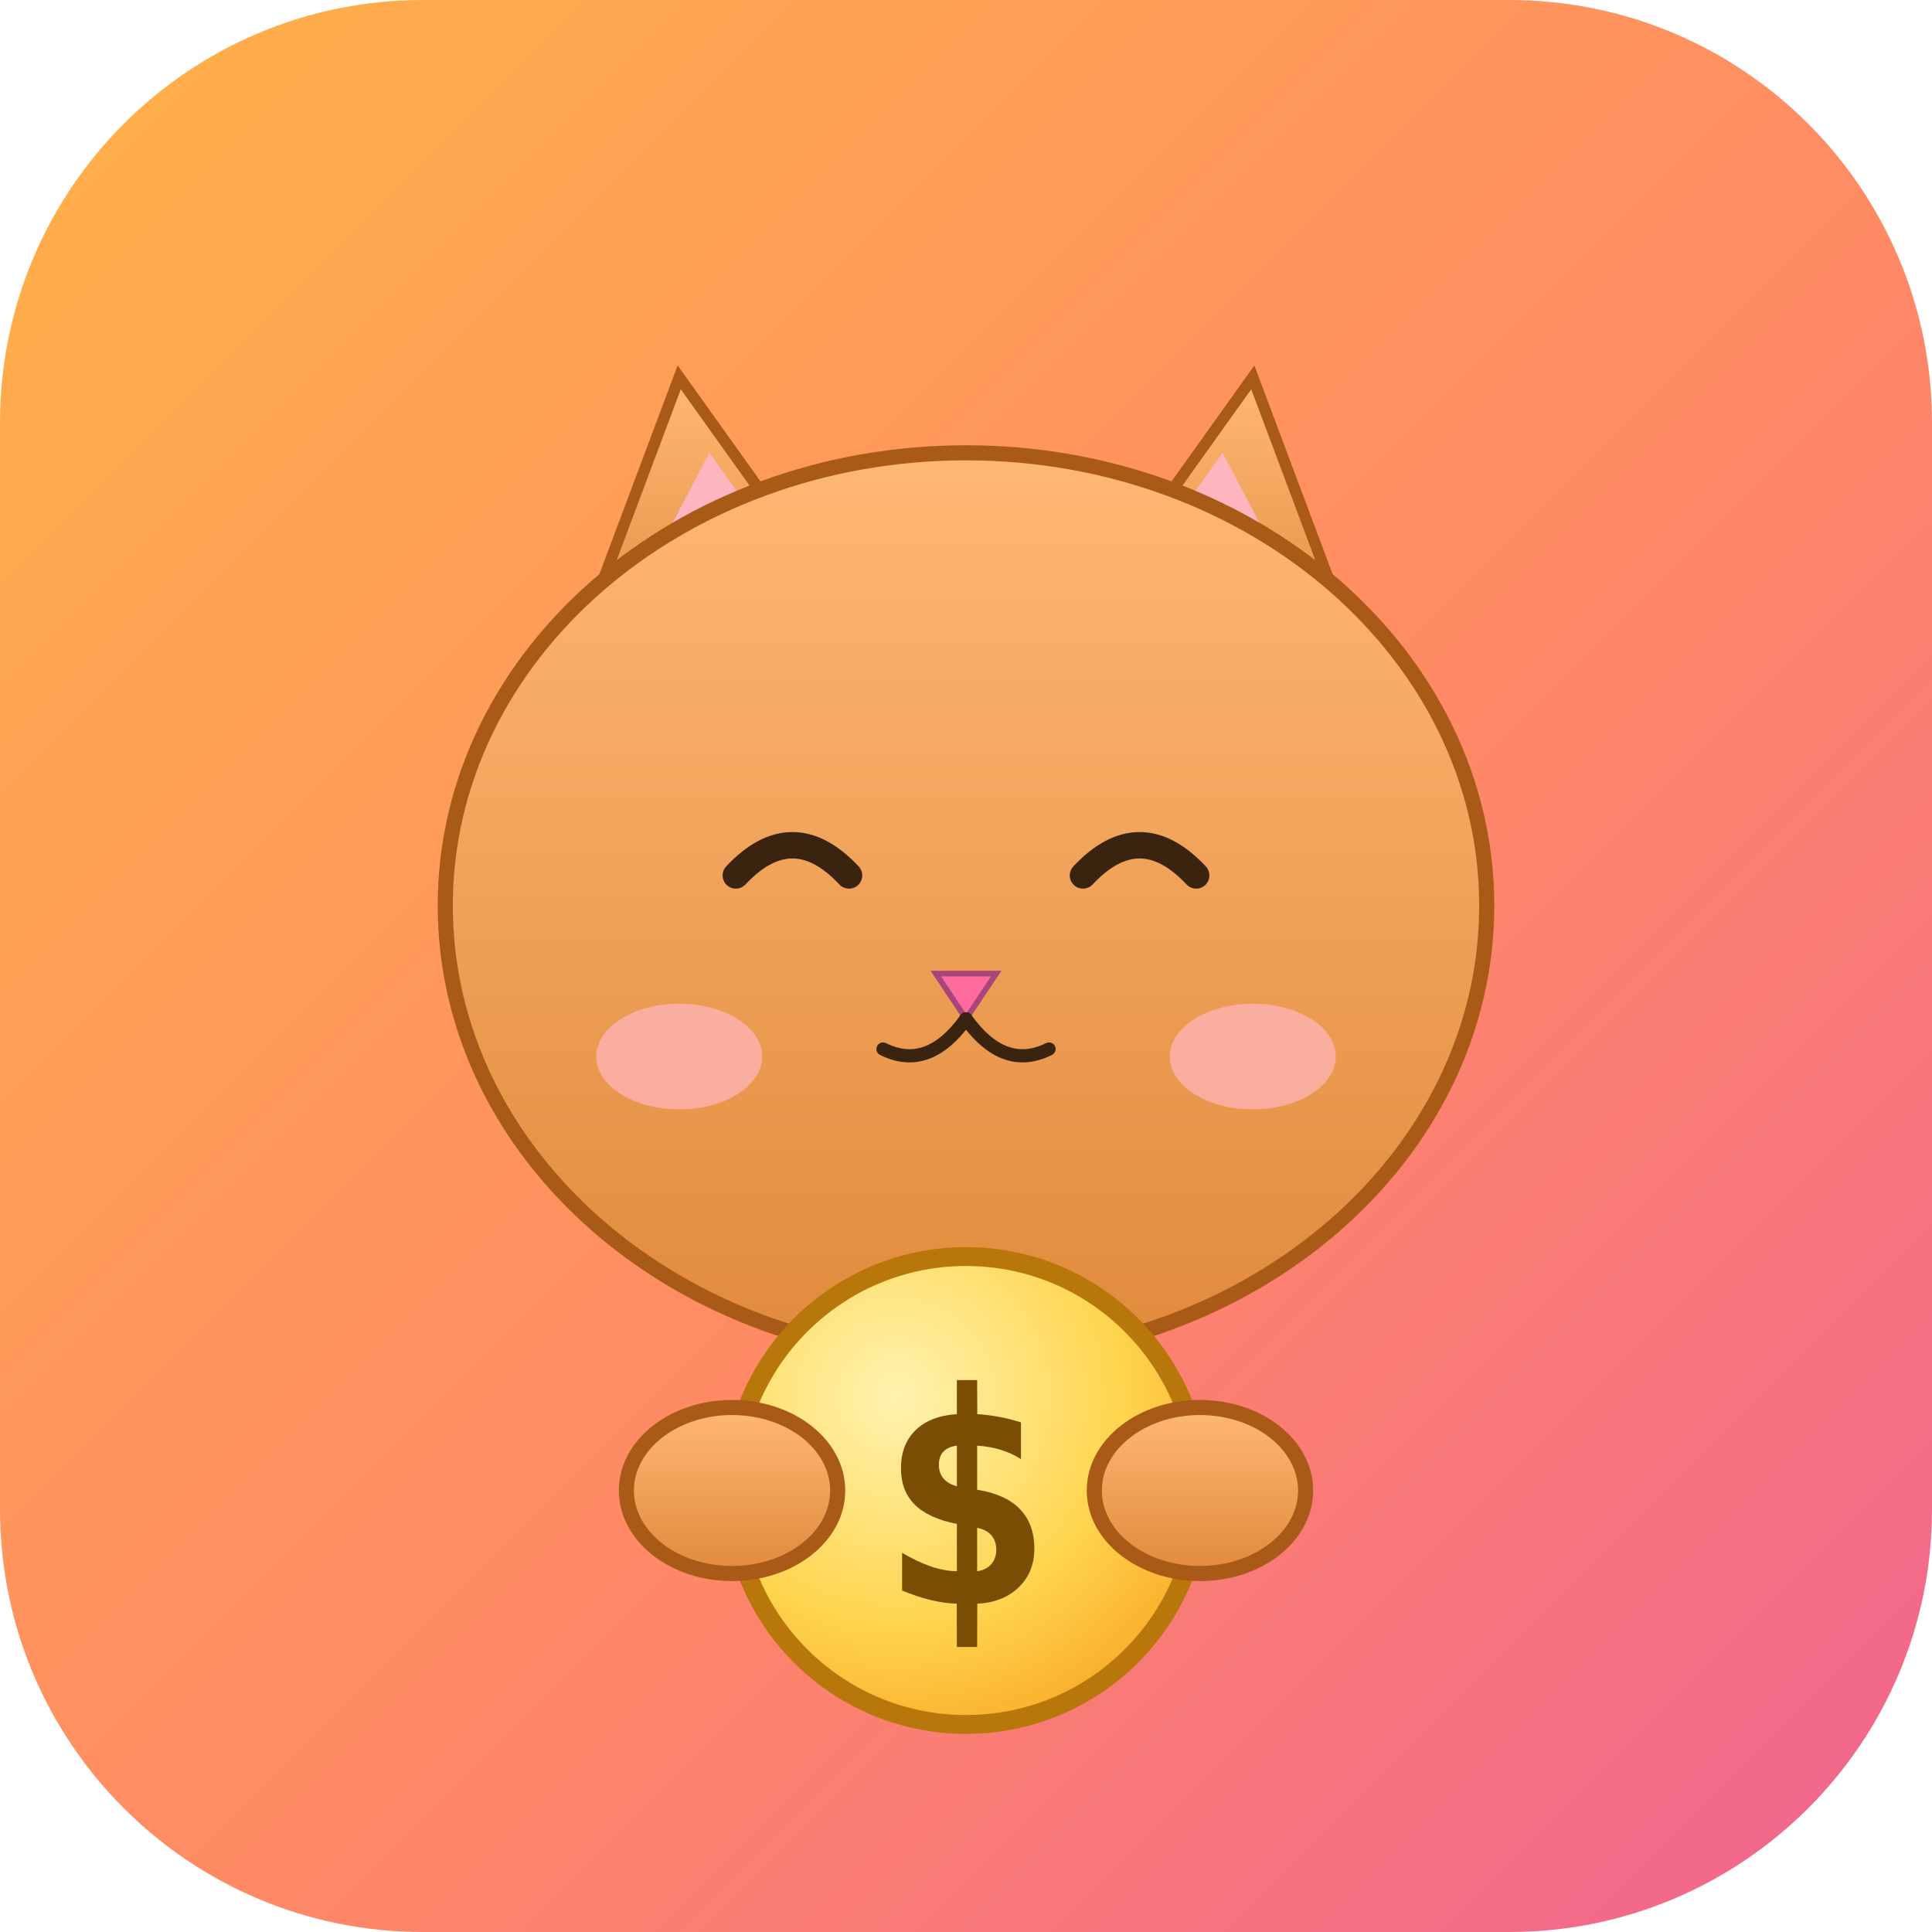
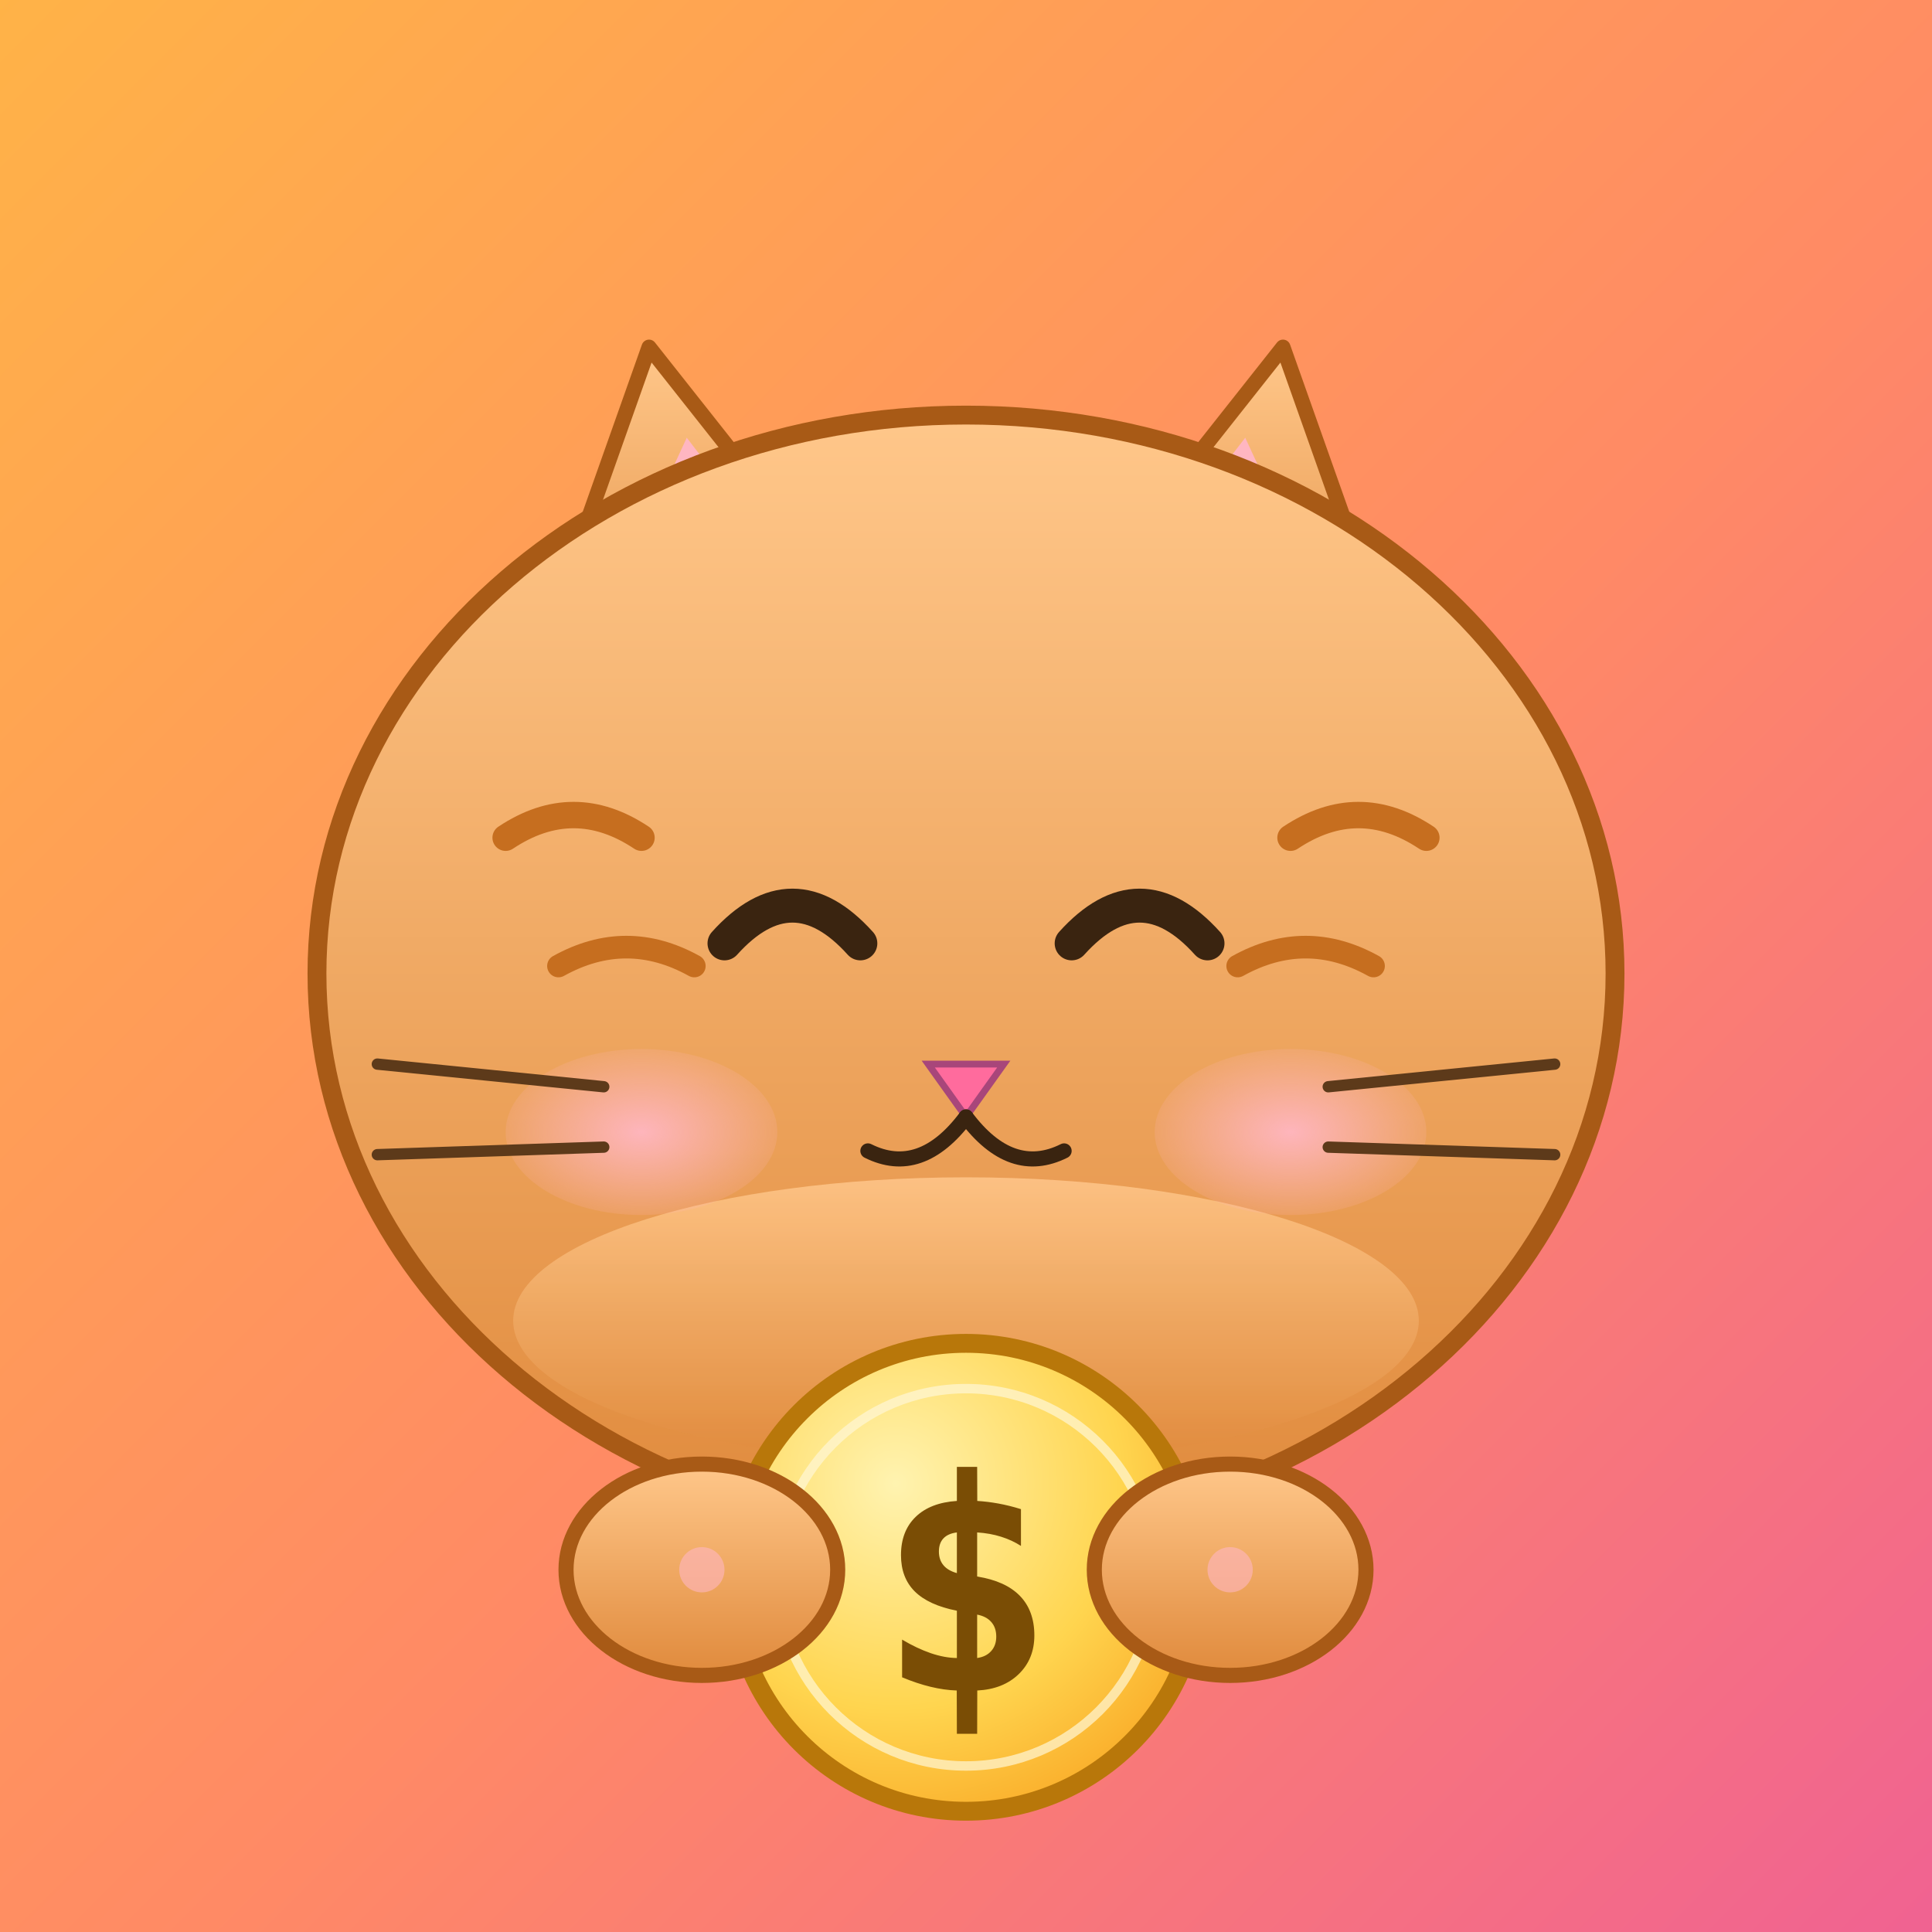
<svg xmlns="http://www.w3.org/2000/svg" viewBox="0 0 512 512">
  <defs>
    <linearGradient id="bg" x1="0" y1="0" x2="1" y2="1">
      <stop offset="0%" stop-color="#FFB347" />
      <stop offset="55%" stop-color="#FF8A65" />
      <stop offset="100%" stop-color="#F06292" />
    </linearGradient>
    <radialGradient id="coinGrad" cx="0.35" cy="0.3" r="0.8">
      <stop offset="0%" stop-color="#FFF3B0" />
      <stop offset="60%" stop-color="#FFD54F" />
      <stop offset="100%" stop-color="#F9A825" />
    </radialGradient>
    <linearGradient id="catFur" x1="0" y1="0" x2="0" y2="1">
-       <stop offset="0%" stop-color="#FFB874" />
+       <stop offset="0%" stop-color="#FFC78A" />
      <stop offset="100%" stop-color="#E08A3C" />
    </linearGradient>
+     <radialGradient id="cheekGlow" cx="0.5" cy="0.5" r="0.6">
+       <stop offset="0%" stop-color="#FFB6C1" stop-opacity="0.95" />
+       <stop offset="100%" stop-color="#FFB6C1" stop-opacity="0" />
+     </radialGradient>
  </defs>
-   <rect width="512" height="512" rx="112" fill="url(#bg)" />
-   <path d="M150 180 L180 100 L230 170 Z" fill="url(#catFur)" stroke="#a85a16" stroke-width="3" />
-   <path d="M362 180 L332 100 L282 170 Z" fill="url(#catFur)" stroke="#a85a16" stroke-width="3" />
-   <path d="M168 158 L188 120 L218 162 Z" fill="#FFB6C1" />
-   <path d="M344 158 L324 120 L294 162 Z" fill="#FFB6C1" />
-   <ellipse cx="256" cy="240" rx="138" ry="120" fill="url(#catFur)" stroke="#a85a16" stroke-width="4" />
-   <ellipse cx="180" cy="280" rx="22" ry="14" fill="#FFB6C1" opacity="0.7" />
-   <ellipse cx="332" cy="280" rx="22" ry="14" fill="#FFB6C1" opacity="0.7" />
-   <path d="M195 232 q15 -16 30 0" stroke="#3a2410" stroke-width="7" fill="none" stroke-linecap="round" />
-   <path d="M287 232 q15 -16 30 0" stroke="#3a2410" stroke-width="7" fill="none" stroke-linecap="round" />
-   <path d="M248 258 L264 258 L256 270 Z" fill="#FF6B9D" stroke="#a8467a" stroke-width="1.5" />
-   <path d="M256 270 q-10 14 -22 8" stroke="#3a2410" stroke-width="3.5" fill="none" stroke-linecap="round" />
-   <path d="M256 270 q10 14 22 8" stroke="#3a2410" stroke-width="3.5" fill="none" stroke-linecap="round" />
-   <circle cx="256" cy="395" r="62" fill="url(#coinGrad)" stroke="#b8770a" stroke-width="5" />
-   <text x="256" y="425" font-family="DM Mono, monospace" font-size="78" font-weight="900" text-anchor="middle" fill="#7a4d05">$</text>
-   <ellipse cx="194" cy="395" rx="28" ry="22" fill="url(#catFur)" stroke="#a85a16" stroke-width="4" />
-   <ellipse cx="318" cy="395" rx="28" ry="22" fill="url(#catFur)" stroke="#a85a16" stroke-width="4" />
+   <rect width="512" height="512" fill="url(#bg)" />
+   <path d="M138 188 L172 92 L240 178 Z" fill="url(#catFur)" stroke="#a85a16" stroke-width="4" stroke-linejoin="round" />
+   <path d="M374 188 L340 92 L272 178 Z" fill="url(#catFur)" stroke="#a85a16" stroke-width="4" stroke-linejoin="round" />
+   <path d="M158 168 L182 116 L222 168 Z" fill="#FFB6C1" />
+   <path d="M354 168 L330 116 L290 168 Z" fill="#FFB6C1" />
+   <ellipse cx="256" cy="258" rx="172" ry="148" fill="url(#catFur)" stroke="#a85a16" stroke-width="5" />
+   <ellipse cx="256" cy="350" rx="120" ry="38" fill="url(#catFur)" opacity="0.85" />
+   <path d="M134 222 q18 -12 36 0" stroke="#c66e1f" stroke-width="7" fill="none" stroke-linecap="round" />
+   <path d="M342 222 q18 -12 36 0" stroke="#c66e1f" stroke-width="7" fill="none" stroke-linecap="round" />
+   <path d="M148 256 q18 -10 36 0" stroke="#c66e1f" stroke-width="6" fill="none" stroke-linecap="round" />
+   <path d="M328 256 q18 -10 36 0" stroke="#c66e1f" stroke-width="6" fill="none" stroke-linecap="round" />
+   <ellipse cx="170" cy="300" rx="36" ry="22" fill="url(#cheekGlow)" />
+   <ellipse cx="342" cy="300" rx="36" ry="22" fill="url(#cheekGlow)" />
+   <path d="M192 250 q18 -20 36 0" stroke="#3a2410" stroke-width="9" fill="none" stroke-linecap="round" />
+   <path d="M284 250 q18 -20 36 0" stroke="#3a2410" stroke-width="9" fill="none" stroke-linecap="round" />
+   <path d="M246 282 L266 282 L256 296 Z" fill="#FF6B9D" stroke="#a8467a" stroke-width="1.8" />
+   <path d="M256 296 q-12 16 -26 9" stroke="#3a2410" stroke-width="4" fill="none" stroke-linecap="round" />
+   <path d="M256 296 q12 16 26 9" stroke="#3a2410" stroke-width="4" fill="none" stroke-linecap="round" />
+   <line x1="100" y1="282" x2="160" y2="288" stroke="#5d3a1a" stroke-width="3" stroke-linecap="round" />
+   <line x1="100" y1="306" x2="160" y2="304" stroke="#5d3a1a" stroke-width="3" stroke-linecap="round" />
+   <line x1="412" y1="282" x2="352" y2="288" stroke="#5d3a1a" stroke-width="3" stroke-linecap="round" />
+   <line x1="412" y1="306" x2="352" y2="304" stroke="#5d3a1a" stroke-width="3" stroke-linecap="round" />
+   <circle cx="256" cy="418" r="62" fill="url(#coinGrad)" stroke="#b8770a" stroke-width="5" />
+   <circle cx="256" cy="418" r="50" fill="none" stroke="#fff7d6" stroke-width="2.5" opacity="0.7" />
+   <text x="256" y="448" font-family="DM Mono, monospace" font-size="78" font-weight="900" text-anchor="middle" fill="#7a4d05">$</text>
+   <ellipse cx="186" cy="416" rx="36" ry="28" fill="url(#catFur)" stroke="#a85a16" stroke-width="4" />
+   <ellipse cx="326" cy="416" rx="36" ry="28" fill="url(#catFur)" stroke="#a85a16" stroke-width="4" />
+   <circle cx="186" cy="416" r="6" fill="#FFB6C1" opacity="0.6" />
+   <circle cx="326" cy="416" r="6" fill="#FFB6C1" opacity="0.6" />
</svg>
